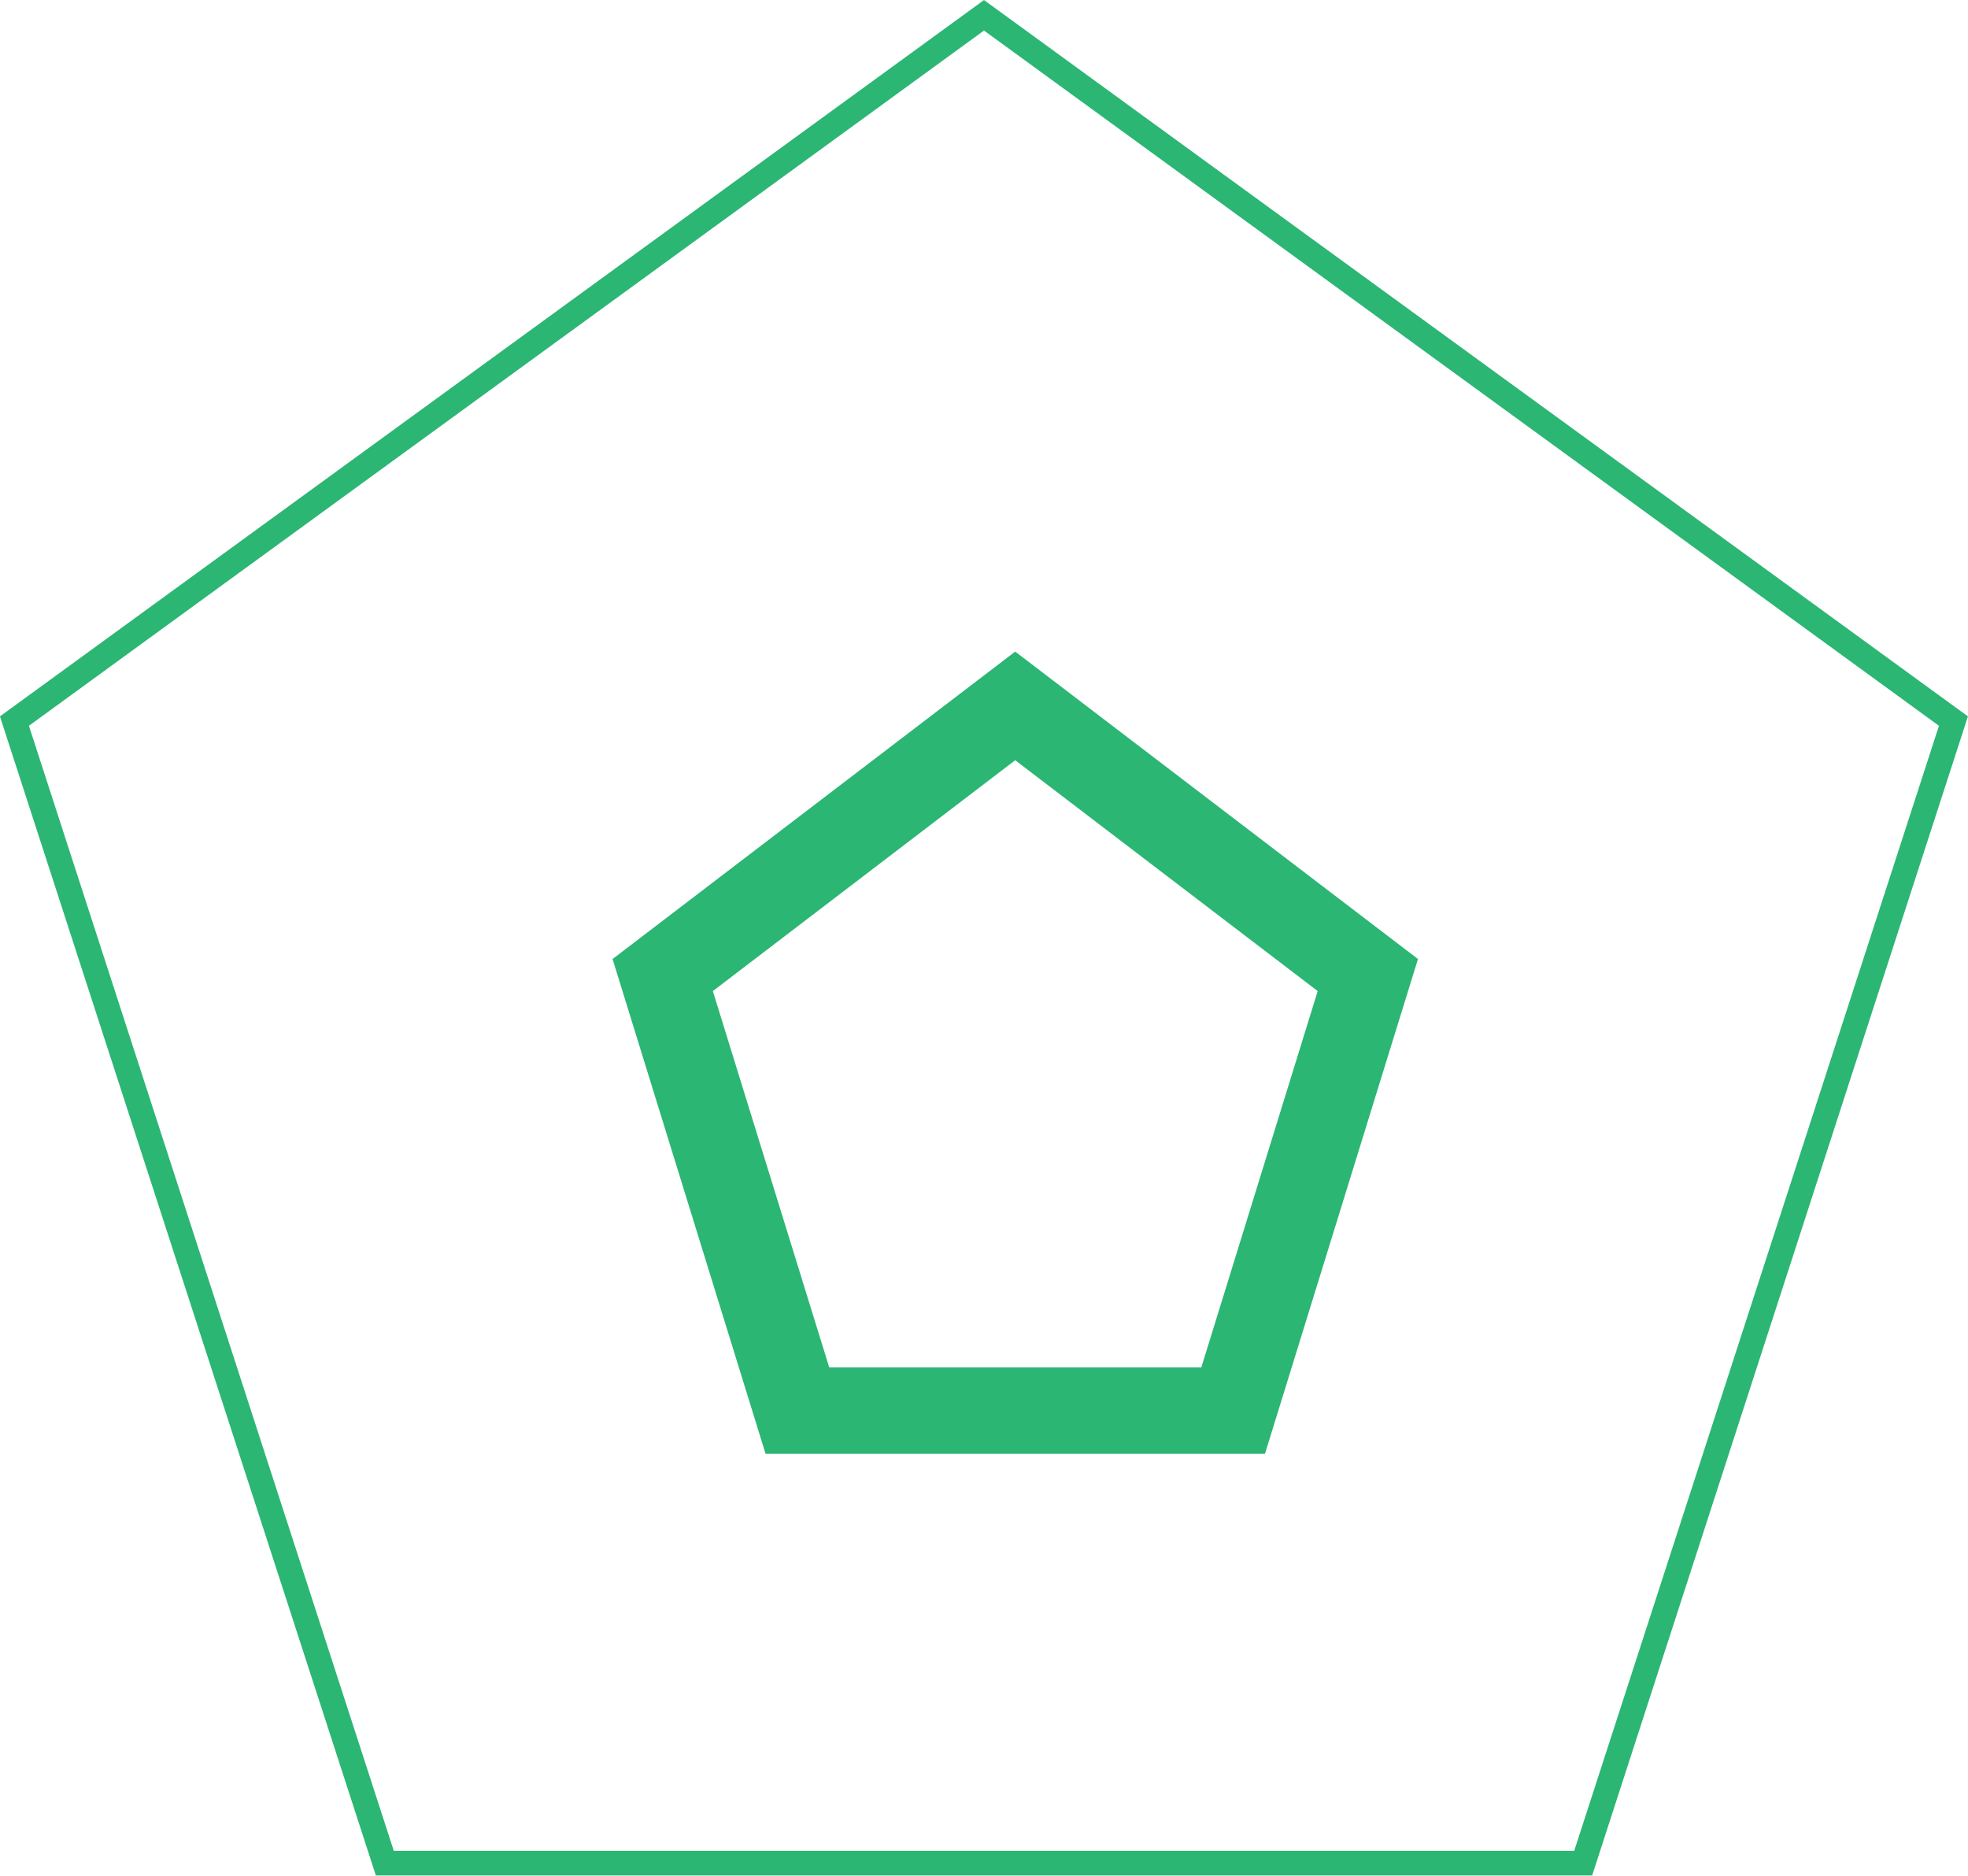
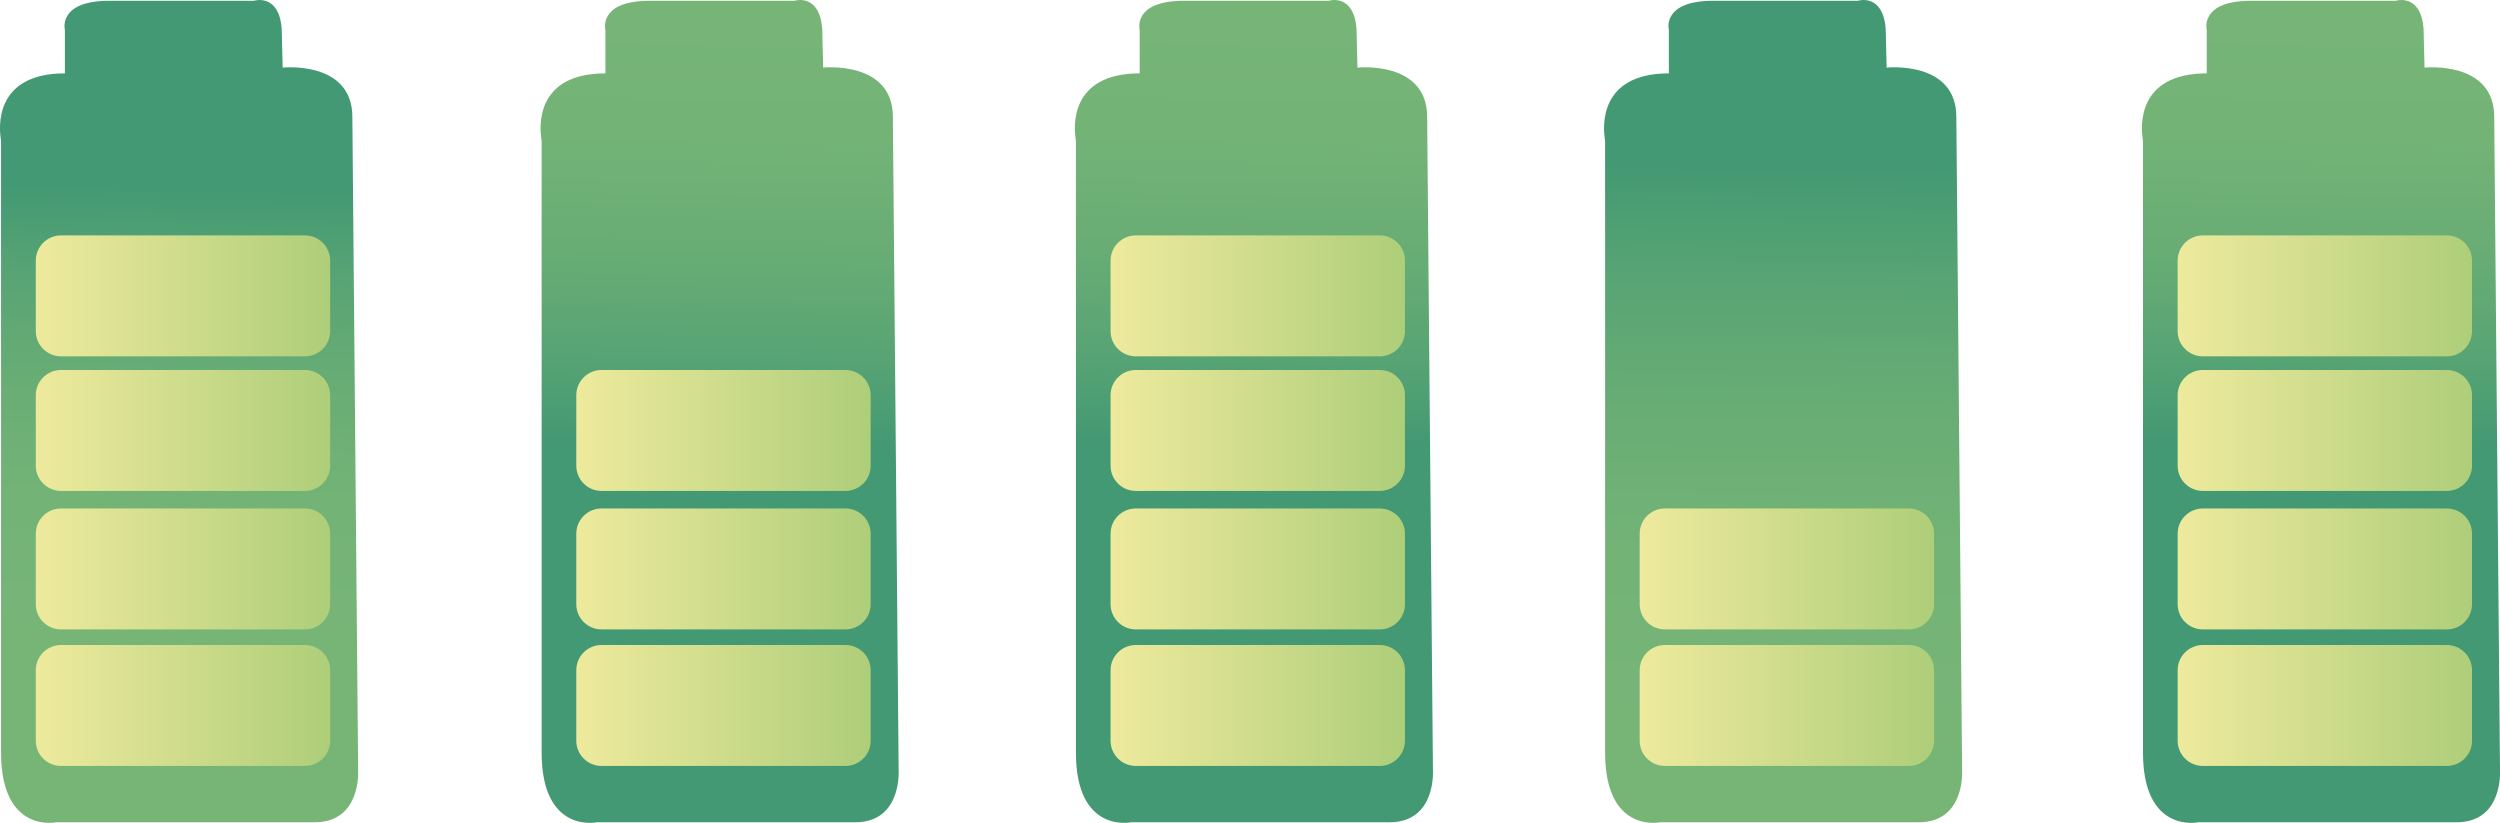
- <svg xmlns="http://www.w3.org/2000/svg" id="Layer_1" data-name="Layer 1" viewBox="0 0 159.56 152.05">
+ <svg xmlns="http://www.w3.org/2000/svg" xmlns:xlink="http://www.w3.org/1999/xlink" id="Layer_1" data-name="Layer 1" viewBox="0 0 333.25 109.69">
  <defs>
    <style>
      .cls-1 {
-         stroke-width: 7px;
-       }
- 
-       .cls-1, .cls-2 {
-         fill: none;
-         stroke: #2bb673;
-         stroke-miterlimit: 10;
+         fill: url(#linear-gradient-2);
      }

      .cls-2 {
-         stroke-width: 2px;
+         fill: url(#linear-gradient-17);
+       }
+ 
+       .cls-3 {
+         fill: url(#linear-gradient-15);
+       }
+ 
+       .cls-4 {
+         fill: url(#linear-gradient-18);
+       }
+ 
+       .cls-5 {
+         fill: url(#linear-gradient-14);
+       }
+ 
+       .cls-6 {
+         fill: url(#linear-gradient-20);
+       }
+ 
+       .cls-7 {
+         fill: url(#linear-gradient-6);
+       }
+ 
+       .cls-8 {
+         fill: url(#linear-gradient-11);
+       }
+ 
+       .cls-9 {
+         fill: url(#linear-gradient-10);
+       }
+ 
+       .cls-10 {
+         fill: url(#linear-gradient-16);
+       }
+ 
+       .cls-11 {
+         fill: url(#linear-gradient-21);
+       }
+ 
+       .cls-12 {
+         fill: url(#linear-gradient-5);
+       }
+ 
+       .cls-13 {
+         fill: url(#linear-gradient-7);
+       }
+ 
+       .cls-14 {
+         fill: url(#linear-gradient-9);
+       }
+ 
+       .cls-15 {
+         fill: url(#linear-gradient-22);
+       }
+ 
+       .cls-16 {
+         fill: url(#linear-gradient-3);
+       }
+ 
+       .cls-17 {
+         fill: url(#linear-gradient);
+       }
+ 
+       .cls-18 {
+         fill: url(#linear-gradient-19);
+       }
+ 
+       .cls-19 {
+         fill: url(#linear-gradient-4);
+       }
+ 
+       .cls-20 {
+         fill: url(#linear-gradient-8);
+       }
+ 
+       .cls-21 {
+         fill: url(#linear-gradient-12);
+       }
+ 
+       .cls-22 {
+         fill: url(#linear-gradient-13);
      }
    </style>
+     <linearGradient id="linear-gradient" x1="23.4" y1="84.77" x2="24.55" y2="25.02" gradientUnits="userSpaceOnUse">
+       <stop offset="0" stop-color="#77b577" />
+       <stop offset=".31" stop-color="#73b376" />
+       <stop offset=".56" stop-color="#69ad75" />
+       <stop offset=".8" stop-color="#58a474" />
+       <stop offset="1" stop-color="#439973" />
+     </linearGradient>
+     <linearGradient id="linear-gradient-2" x1="4.77" y1="94.04" x2="44.01" y2="94.04" gradientUnits="userSpaceOnUse">
+       <stop offset="0" stop-color="#eeea9d" />
+       <stop offset="1" stop-color="#aece7a" />
+     </linearGradient>
+     <linearGradient id="linear-gradient-3" y1="75.84" y2="75.84" xlink:href="#linear-gradient-2" />
+     <linearGradient id="linear-gradient-4" y1="57.38" y2="57.38" xlink:href="#linear-gradient-2" />
+     <linearGradient id="linear-gradient-5" y1="39.44" y2="39.44" xlink:href="#linear-gradient-2" />
+     <linearGradient id="linear-gradient-6" x1="168.03" y1="-.71" x2="167.15" y2="59.04" xlink:href="#linear-gradient" />
+     <linearGradient id="linear-gradient-7" x1="148.04" y1="94.04" x2="187.27" y2="94.04" xlink:href="#linear-gradient-2" />
+     <linearGradient id="linear-gradient-8" x1="148.04" y1="75.84" x2="187.27" y2="75.84" xlink:href="#linear-gradient-2" />
+     <linearGradient id="linear-gradient-9" x1="148.04" y1="57.38" x2="187.27" y2="57.38" xlink:href="#linear-gradient-2" />
+     <linearGradient id="linear-gradient-10" x1="148.04" y1="39.44" x2="187.27" y2="39.44" xlink:href="#linear-gradient-2" />
+     <linearGradient id="linear-gradient-11" x1="237.33" y1="96.89" x2="238.03" y2="22.05" xlink:href="#linear-gradient" />
+     <linearGradient id="linear-gradient-12" x1="218.57" y1="94.04" x2="257.81" y2="94.04" xlink:href="#linear-gradient-2" />
+     <linearGradient id="linear-gradient-13" x1="218.57" y1="75.84" x2="257.81" y2="75.84" xlink:href="#linear-gradient-2" />
+     <linearGradient id="linear-gradient-14" x1="310.27" y1="-.71" x2="309.39" y2="59.04" xlink:href="#linear-gradient" />
+     <linearGradient id="linear-gradient-15" x1="290.28" y1="94.04" x2="329.51" y2="94.04" xlink:href="#linear-gradient-2" />
+     <linearGradient id="linear-gradient-16" x1="290.28" y1="75.84" x2="329.51" y2="75.84" xlink:href="#linear-gradient-2" />
+     <linearGradient id="linear-gradient-17" x1="290.28" y1="57.38" x2="329.51" y2="57.38" xlink:href="#linear-gradient-2" />
+     <linearGradient id="linear-gradient-18" x1="290.28" y1="39.44" x2="329.51" y2="39.44" xlink:href="#linear-gradient-2" />
+     <linearGradient id="linear-gradient-19" x1="96.81" y1="-.71" x2="95.93" y2="59.04" xlink:href="#linear-gradient" />
+     <linearGradient id="linear-gradient-20" x1="76.82" y1="94.04" x2="116.05" y2="94.04" xlink:href="#linear-gradient-2" />
+     <linearGradient id="linear-gradient-21" x1="76.82" y1="75.84" x2="116.05" y2="75.84" xlink:href="#linear-gradient-2" />
+     <linearGradient id="linear-gradient-22" x1="76.82" y1="57.38" x2="116.05" y2="57.38" xlink:href="#linear-gradient-2" />
  </defs>
-   <polygon class="cls-2" points="79.78 1.24 1.17 58.46 31.2 151.05 128.36 151.05 158.38 58.46 79.78 1.24" />
-   <polygon class="cls-1" points="82.31 57.23 53.73 79.05 64.65 114.36 99.98 114.36 110.9 79.05 82.31 57.23" />
+   <g>
+     <path class="cls-17" d="M8.65,9.78V3.98S7.69,.3,14.07,.11h19.65c.05,0,.11,0,.16-.02,.54-.14,3.79-.73,3.7,4.86l.1,4.06s9.29-.97,9.29,6.58l.77,87.06s.48,6.96-5.8,6.96H7.49S.14,111.16,.14,100.32V19.01c0-.19-.01-.37-.04-.56-.22-1.39-.9-8.67,8.55-8.67Z" />
+     <rect class="cls-1" x="4.77" y="85.98" width="39.24" height="16.12" rx="3.36" ry="3.36" />
+     <rect class="cls-16" x="4.77" y="67.78" width="39.24" height="16.12" rx="3.36" ry="3.36" />
+     <rect class="cls-19" x="4.77" y="49.32" width="39.24" height="16.12" rx="3.36" ry="3.36" />
+     <rect class="cls-12" x="4.77" y="31.38" width="39.24" height="16.12" rx="3.36" ry="3.36" />
+   </g>
+   <g>
+     <path class="cls-7" d="M151.92,9.78V3.98s-.97-3.68,5.42-3.87h19.65c.05,0,.11,0,.16-.02,.54-.14,3.79-.73,3.7,4.86l.1,4.06s9.29-.97,9.29,6.58l.77,87.06s.48,6.96-5.8,6.96h-34.44s-7.35,1.55-7.35-9.29V19.01c0-.19-.01-.37-.04-.56-.22-1.39-.9-8.67,8.55-8.67Z" />
+     <rect class="cls-13" x="148.04" y="85.98" width="39.24" height="16.12" rx="3.36" ry="3.36" />
+     <rect class="cls-20" x="148.04" y="67.78" width="39.24" height="16.12" rx="3.36" ry="3.36" />
+     <rect class="cls-14" x="148.04" y="49.32" width="39.24" height="16.12" rx="3.36" ry="3.36" />
+     <rect class="cls-9" x="148.04" y="31.38" width="39.24" height="16.12" rx="3.36" ry="3.36" />
+   </g>
+   <g>
+     <path class="cls-8" d="M222.46,9.78V3.98s-.97-3.68,5.42-3.87h19.65c.05,0,.11,0,.16-.02,.54-.14,3.79-.73,3.7,4.86l.1,4.06s9.29-.97,9.29,6.58l.77,87.06s.48,6.96-5.8,6.96h-34.44s-7.35,1.55-7.35-9.29V19.01c0-.19-.01-.37-.04-.56-.22-1.39-.9-8.67,8.55-8.67Z" />
+     <rect class="cls-21" x="218.57" y="85.98" width="39.24" height="16.12" rx="3.36" ry="3.36" />
+     <rect class="cls-22" x="218.57" y="67.78" width="39.24" height="16.12" rx="3.36" ry="3.36" />
+   </g>
+   <g>
+     <path class="cls-5" d="M294.16,9.78V3.98s-.97-3.68,5.42-3.87h19.65c.05,0,.11,0,.16-.02,.54-.14,3.79-.73,3.7,4.86l.1,4.06s9.29-.97,9.29,6.58l.77,87.06s.48,6.96-5.8,6.96h-34.44s-7.35,1.55-7.35-9.29V19.01c0-.19-.01-.37-.04-.56-.22-1.39-.9-8.67,8.55-8.67Z" />
+     <rect class="cls-3" x="290.28" y="85.98" width="39.24" height="16.12" rx="3.36" ry="3.36" />
+     <rect class="cls-10" x="290.28" y="67.78" width="39.24" height="16.12" rx="3.36" ry="3.36" />
+     <rect class="cls-2" x="290.28" y="49.32" width="39.24" height="16.12" rx="3.36" ry="3.36" />
+     <rect class="cls-4" x="290.28" y="31.38" width="39.24" height="16.12" rx="3.36" ry="3.36" />
+   </g>
+   <g>
+     <path class="cls-18" d="M80.7,9.78V3.98s-.97-3.68,5.42-3.87h19.65c.05,0,.11,0,.16-.02,.54-.14,3.79-.73,3.7,4.86l.1,4.06s9.29-.97,9.29,6.58l.77,87.06s.48,6.96-5.8,6.96h-34.44s-7.35,1.55-7.35-9.29V19.01c0-.19-.01-.37-.04-.56-.22-1.39-.9-8.67,8.55-8.67Z" />
+     <rect class="cls-6" x="76.82" y="85.98" width="39.24" height="16.12" rx="3.36" ry="3.36" />
+     <rect class="cls-11" x="76.82" y="67.78" width="39.24" height="16.12" rx="3.36" ry="3.36" />
+     <rect class="cls-15" x="76.82" y="49.32" width="39.24" height="16.12" rx="3.36" ry="3.36" />
+   </g>
</svg>
